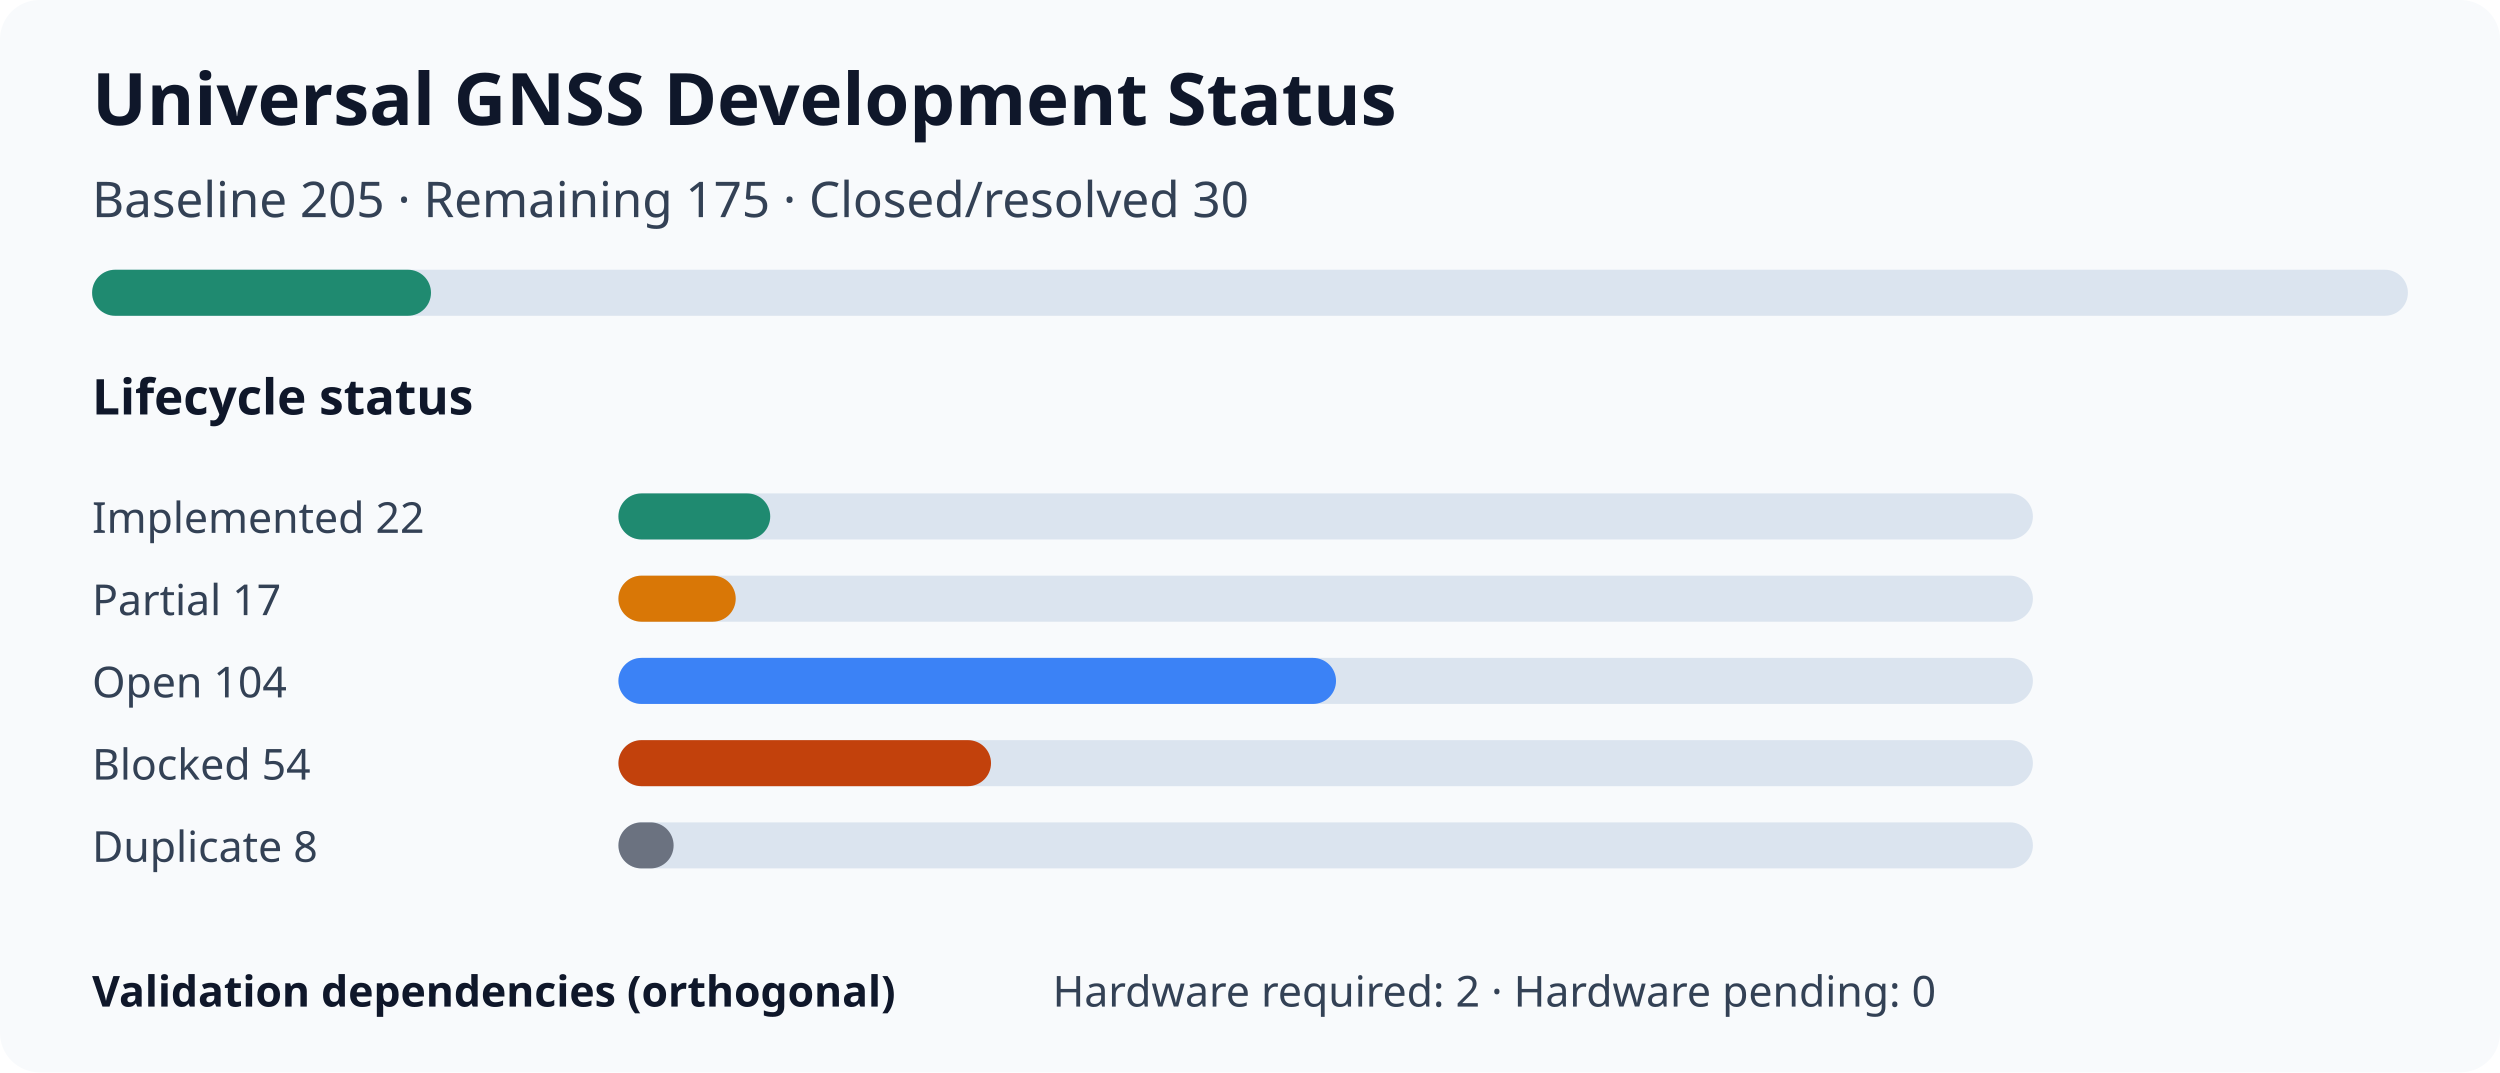
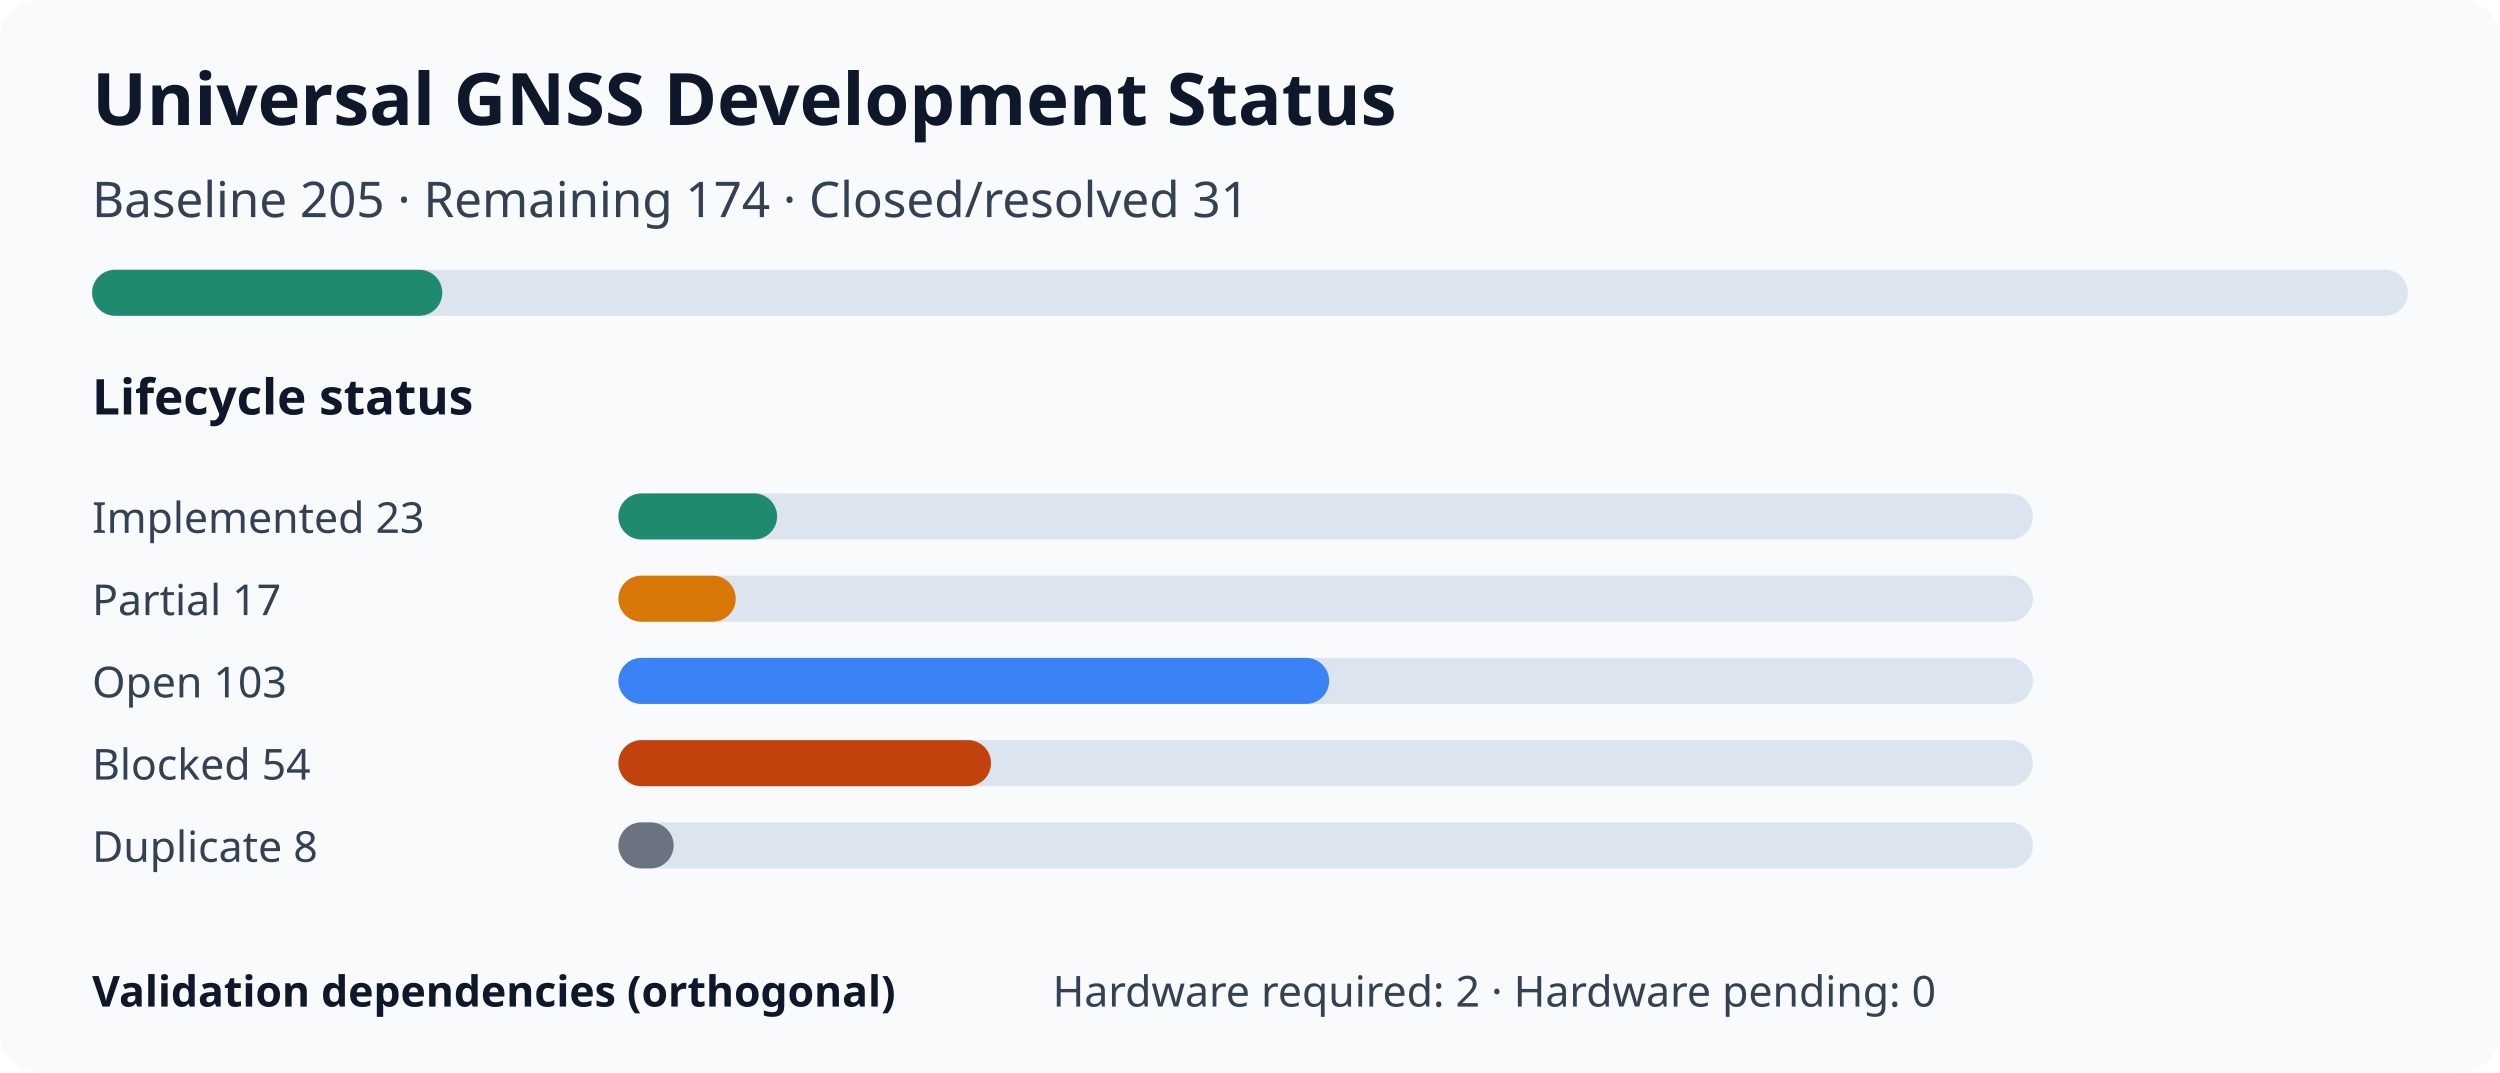
<svg xmlns="http://www.w3.org/2000/svg" viewBox="0 0 760 326" role="img" aria-labelledby="title desc">
  <rect width="760" height="326" fill="#f8fafc" rx="12" />
  <text x="28" y="38" font-family="sans-serif" font-size="22" font-weight="700" fill="#0f172a">Universal GNSS Development Status</text>
-   <text x="28" y="66" font-family="sans-serif" font-size="15" fill="#334155">Baseline 205 · Remaining 175 · Closed/resolved 30</text>
+   <text x="28" y="66" font-family="sans-serif" font-size="15" fill="#334155">Baseline 205 · Remaining 174 · Closed/resolved 31</text>
  <rect x="28" y="82" width="704" height="14" rx="7" fill="#dbe4ef" />
-   <rect x="28" y="82" width="103.02" height="14" rx="7" fill="#1f8a70" />
+   <rect x="28" y="82" width="106.46" height="14" rx="7" fill="#1f8a70" />
  <text x="28" y="126" font-family="sans-serif" font-size="15" font-weight="700" fill="#0f172a">Lifecycle status</text>
-   <text x="28" y="162" font-family="sans-serif" font-size="13" fill="#334155">Implemented 22</text>
+   <text x="28" y="162" font-family="sans-serif" font-size="13" fill="#334155">Implemented 23</text>
  <rect x="188" y="150" width="430" height="14" rx="7" fill="#dbe4ef" />
-   <rect x="188" y="150" width="46.15" height="14" rx="7" fill="#1f8a70" />
+   <rect x="188" y="150" width="48.24" height="14" rx="7" fill="#1f8a70" />
  <text x="28" y="187" font-family="sans-serif" font-size="13" fill="#334155">Partial 17</text>
  <rect x="188" y="175" width="430" height="14" rx="7" fill="#dbe4ef" />
  <rect x="188" y="175" width="35.66" height="14" rx="7" fill="#d97706" />
-   <text x="28" y="212" font-family="sans-serif" font-size="13" fill="#334155">Open 104</text>
+   <text x="28" y="212" font-family="sans-serif" font-size="13" fill="#334155">Open 103</text>
  <rect x="188" y="200" width="430" height="14" rx="7" fill="#dbe4ef" />
-   <rect x="188" y="200" width="218.15" height="14" rx="7" fill="#3b82f6" />
+   <rect x="188" y="200" width="216.05" height="14" rx="7" fill="#3b82f6" />
  <text x="28" y="237" font-family="sans-serif" font-size="13" fill="#334155">Blocked 54</text>
  <rect x="188" y="225" width="430" height="14" rx="7" fill="#dbe4ef" />
  <rect x="188" y="225" width="113.27" height="14" rx="7" fill="#c2410c" />
  <text x="28" y="262" font-family="sans-serif" font-size="13" fill="#334155">Duplicate 8</text>
  <rect x="188" y="250" width="430" height="14" rx="7" fill="#dbe4ef" />
  <rect x="188" y="250" width="16.78" height="14" rx="7" fill="#6b7280" />
  <text x="28" y="306" font-family="sans-serif" font-size="13" font-weight="700" fill="#0f172a">Validation dependencies (orthogonal)</text>
  <text x="320" y="306" font-family="sans-serif" font-size="13" fill="#334155">Hardware required: 2 · Hardware pending: 0</text>
</svg>
